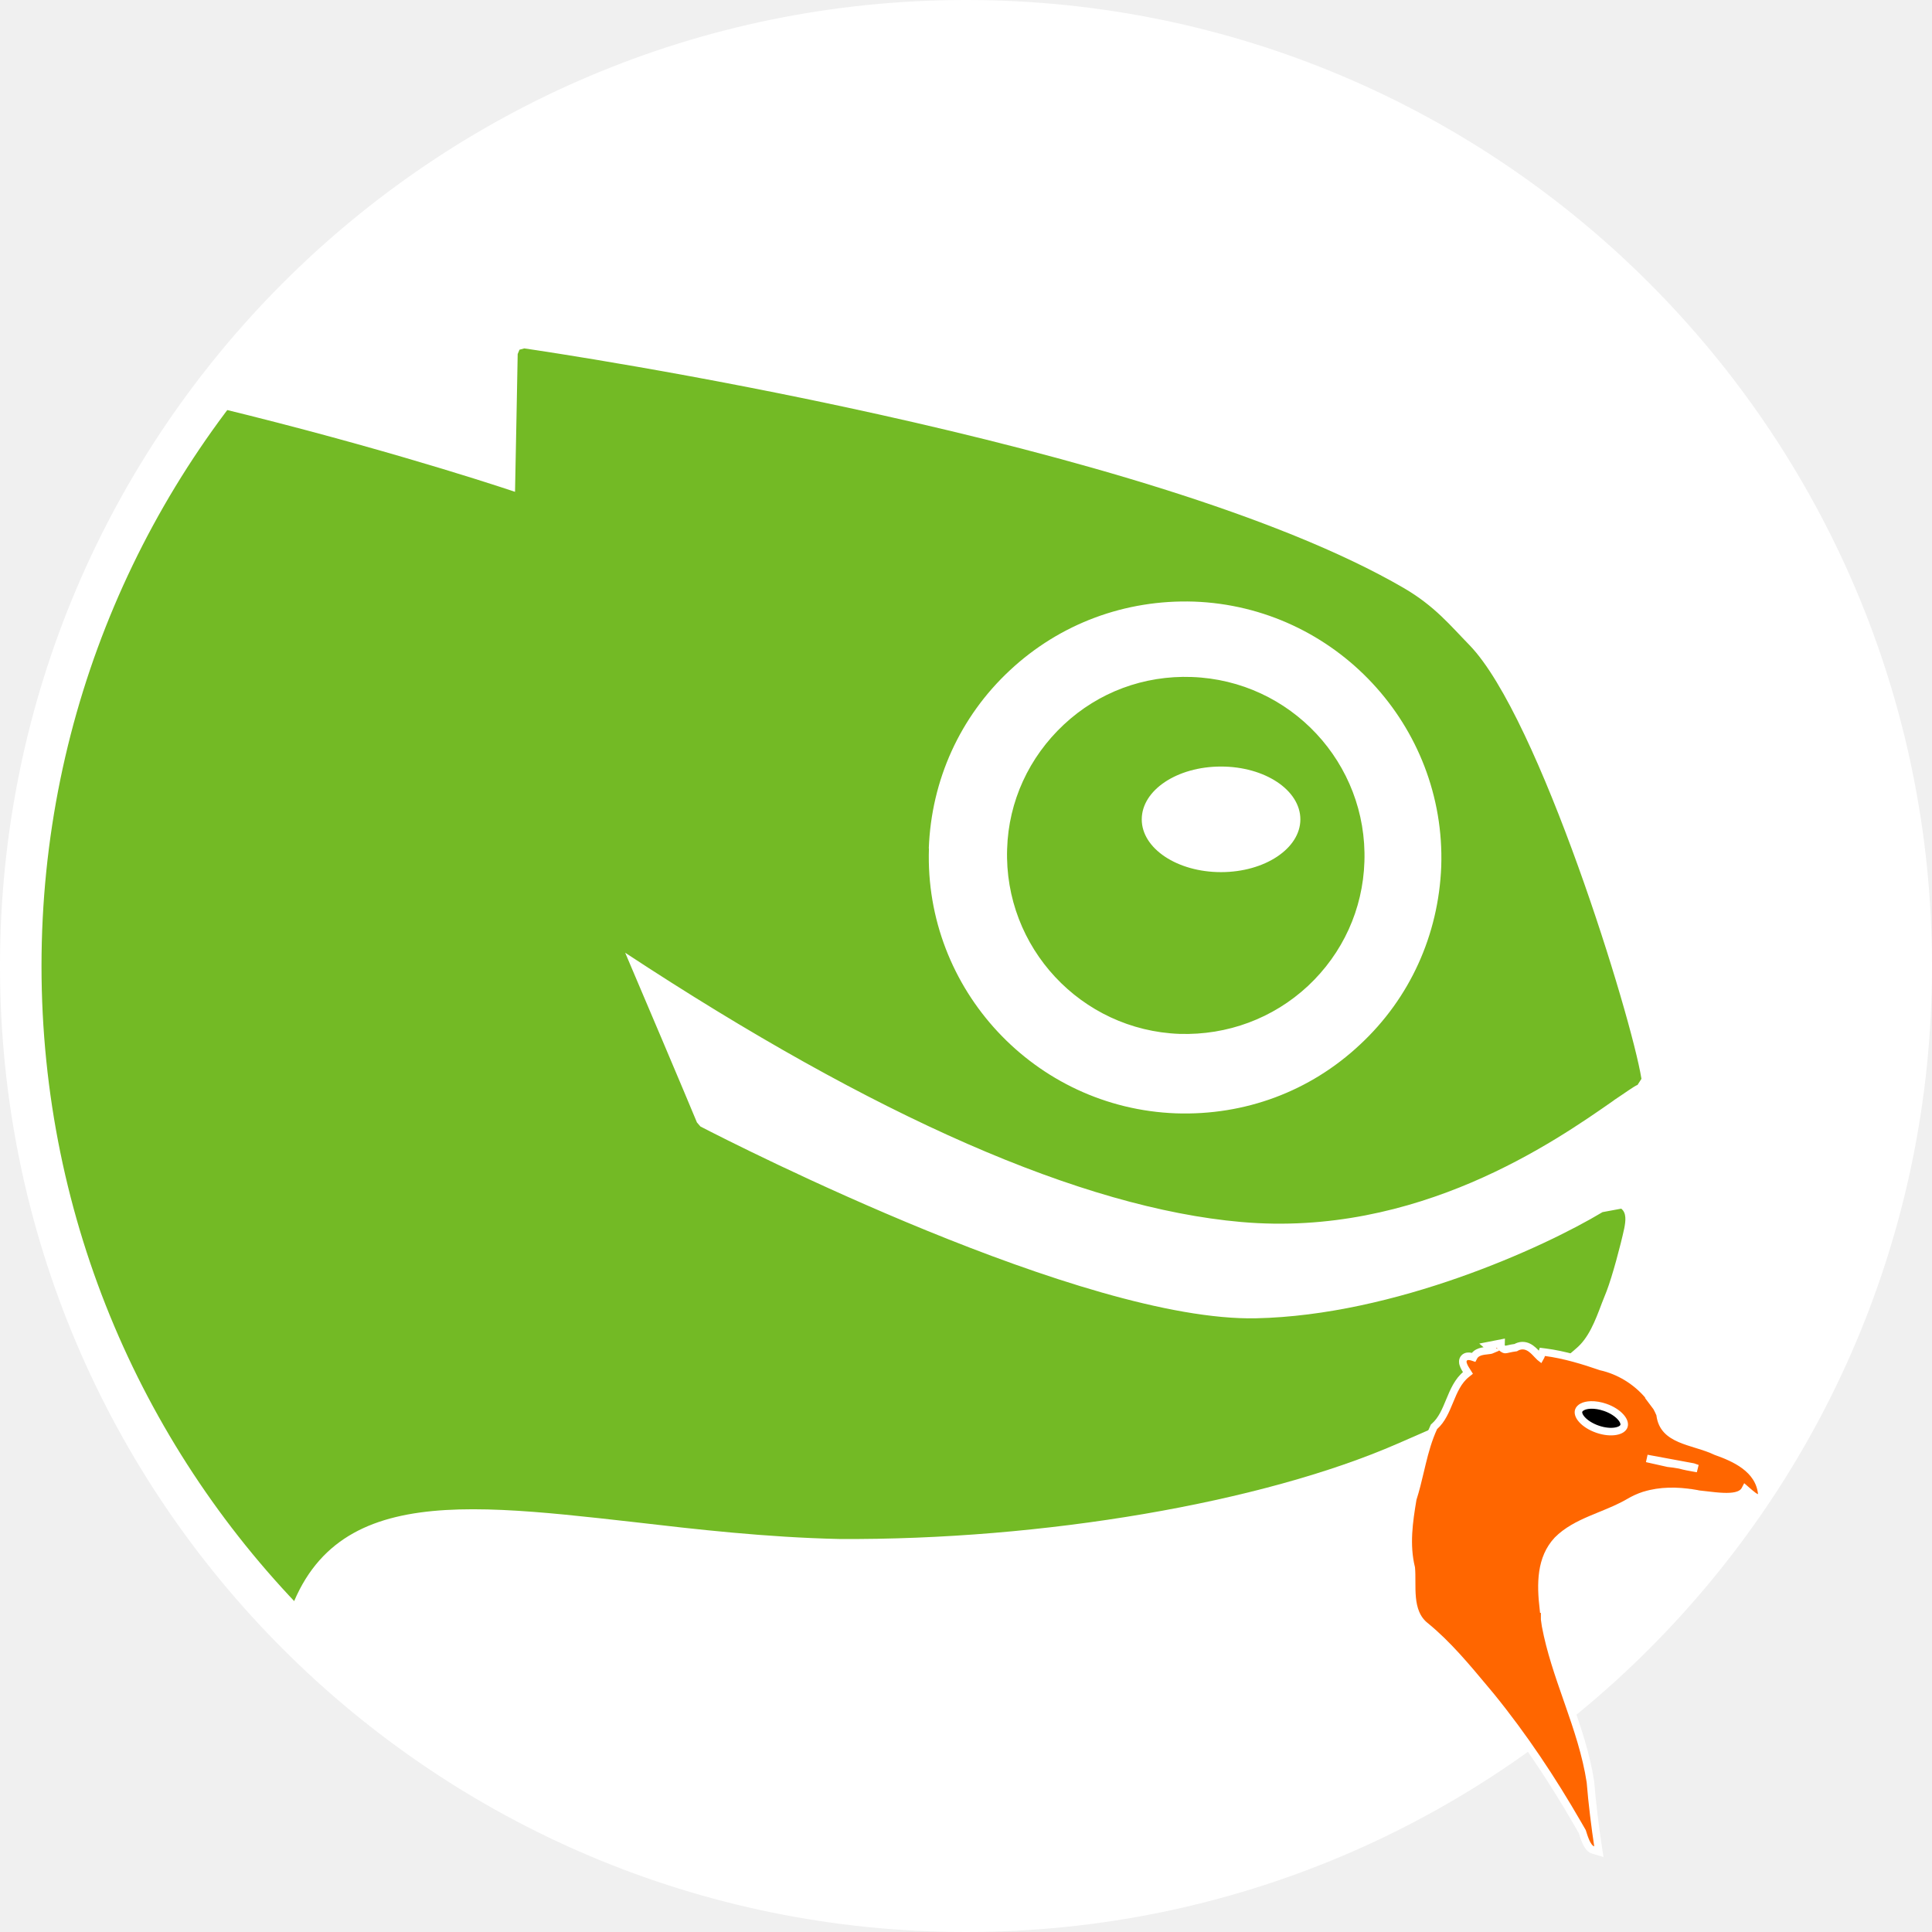
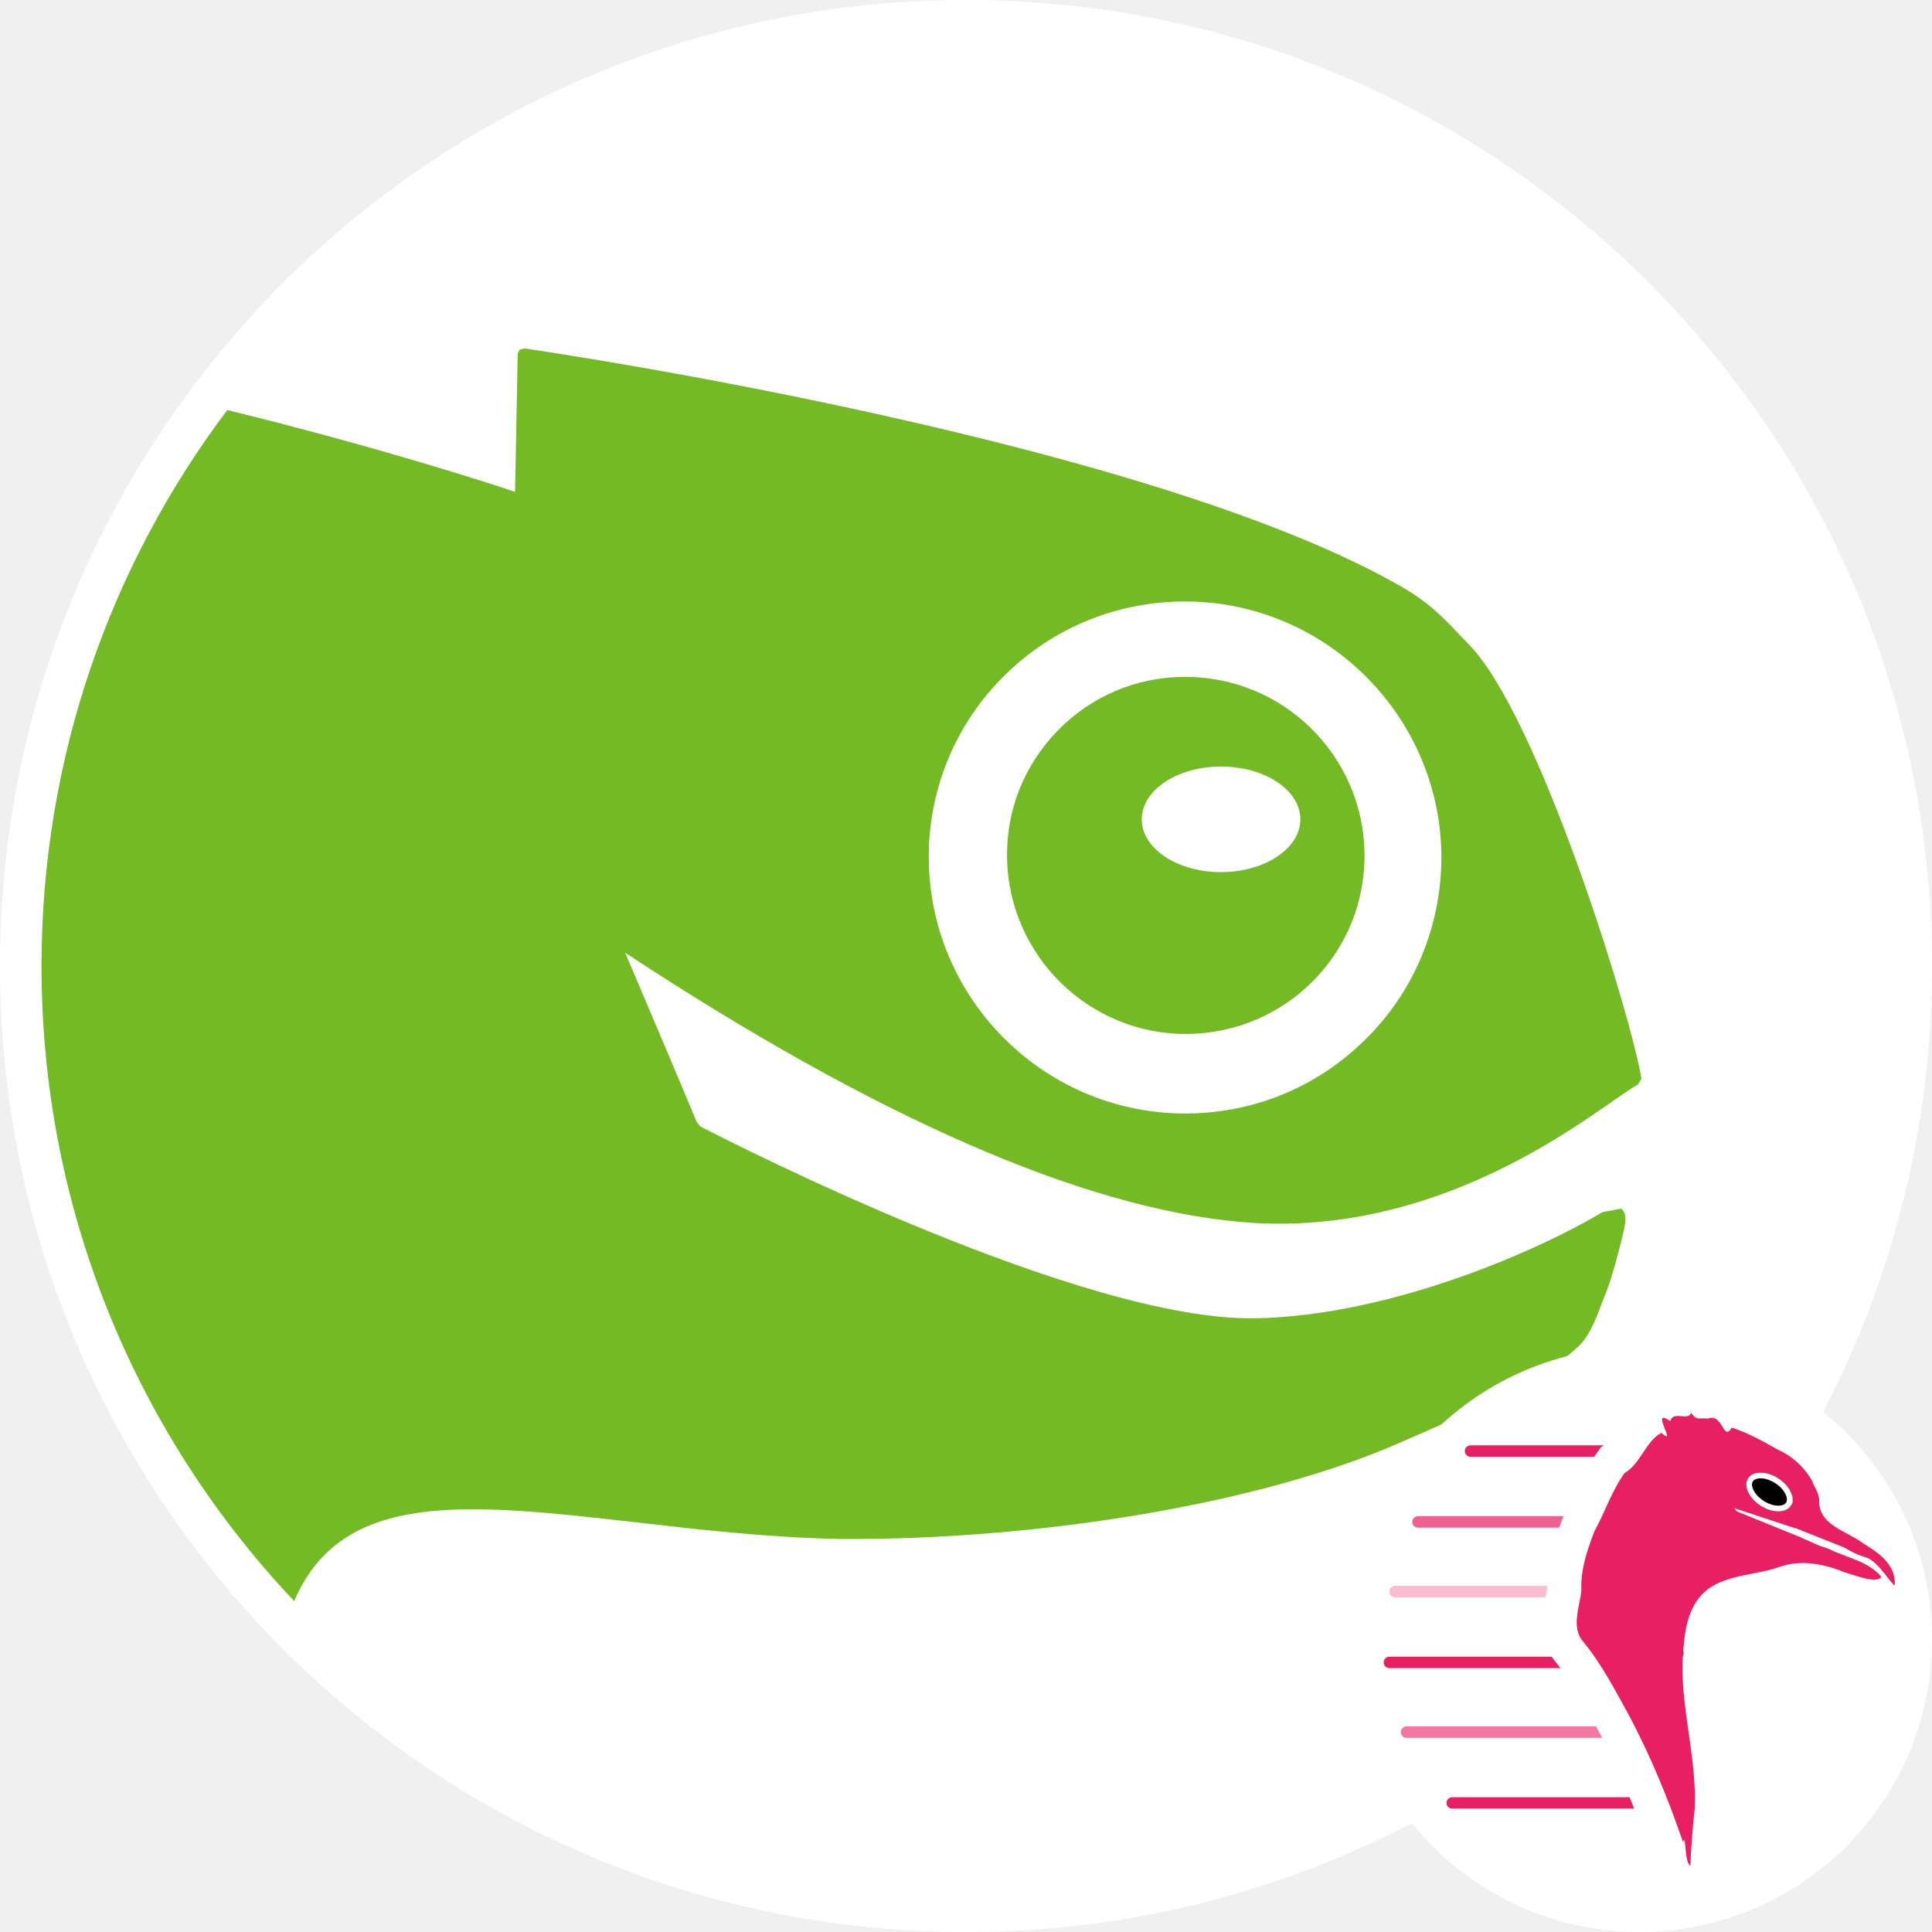
- <svg xmlns="http://www.w3.org/2000/svg" width="512" height="512" fill="none">
-   <circle cx="256" cy="256" r="256" fill="#fff" />
-   <mask id="a" style="mask-type:alpha" maskUnits="userSpaceOnUse" x="11" y="11" width="490" height="490">
-     <circle cx="256" cy="256" r="245" fill="#fff" />
-   </mask>
-   <g mask="url(#a)">
-     <path d="M246.14 224.845c.671-18.105 8.266-34.909 21.522-47.234 13.265-12.367 30.573-18.756 48.726-18.181 37.42 1.335 66.82 32.876 65.555 70.2-.706 18.105-8.296 34.909-21.522 47.196-13.265 12.44-30.531 18.832-48.764 18.22-37.374-1.375-66.743-32.842-65.478-70.201h-.039Zm181.522 66.756c3.087-2.037 5.352-3.721 6.307-4.096l1.031-1.604c-2.611-16.383-27.065-95.808-45.543-114.908-5.095-5.206-9.178-10.335-17.44-15.162-66.935-38.927-225.647-62.43-233.084-63.501l-1.265.348-.476 1.148s-.613 32.842-.705 36.513C120.275 124.9 2.425 86.894-108.06 83.067c-93.694-3.288-230.133-15.388-410.965 95.616l-5.348 3.322c-85.068 52.976-143.799 118.315-174.507 194.219-9.63 23.885-22.58 77.779-9.745 128.496 5.528 22.166 15.837 44.44 29.734 64.382 31.413 45.053 84.11 74.947 140.886 80 80.123 7.157 140.809-28.781 162.392-96.076 14.84-46.43 0-114.564-56.891-149.319-46.272-28.291-96.032-21.86-124.899-2.795-25.042 16.578-39.218 42.335-38.988 70.622.579 50.181 43.856 76.86 74.985 76.937 9.044 0 18.126-1.569 28.365-4.9 3.646-1.11 7.073-2.484 10.853-4.819l1.185-.692.744-.498-.249.149c7.096-4.827 11.362-12.677 11.362-21.094 0-2.297-.322-4.624-.981-6.967-3.676-12.708-16.251-20.398-29.281-18.028l-1.76.417-2.381.727-3.454 1.187c-7.169 1.761-12.536 1.914-13.682 1.952-3.646-.234-21.564-5.592-21.564-25.186v-.268c0-7.197 2.891-12.245 4.485-15.005 5.574-8.727 20.836-17.294 41.442-15.502 27.061 2.338 46.578 16.195 59.498 42.334 11.995 24.302 8.855 54.201-8.089 76.095-16.83 21.7-46.77 30.92-86.64 26.637-40.177-4.436-74.143-27.521-93.157-63.463-18.616-35.131-19.632-76.784-2.626-108.784 40.674-76.669 117.5-75.865 159.632-68.593 62.335 10.798 133.257 68.21 158.405 134.506 4.064 10.569 6.134 18.944 7.944 26.607l2.714 11.445 70.424 34.33.92.693 1.709-.157.311-2.025c-.437-1.573-1.461-3.02-3.086-22.698-1.338-17.462-4.064-65.262 20.042-88.956 9.358-9.259 23.619-17.523 34.882-20.168 46.157-11.258 100.288-3.491 151.467 55.655 26.494 30.549 39.41 44.478 45.888 50.717l2.262 2.036 2.66 1.987c2.125 1.152 88.021 40.65 88.021 40.65l1.767-.421.035-1.833c-.572-.651-54.438-70.162-44.854-127.387 7.549-45.588 43.895-41.454 94.154-35.789 16.408 1.914 35.085 4.058 54.438 4.486 53.977.341 112.133-9.611 147.978-25.266 23.189-10.067 37.987-16.766 47.268-25.183 3.335-2.76 5.061-7.238 6.866-12.057l1.262-3.181c1.498-3.908 3.707-12.138 4.673-16.651.391-1.986.621-4.088-.801-5.202l-4.961.919c-15.741 9.458-55.09 27.368-91.854 28.134-45.658.922-137.627-45.856-147.211-50.832l-.924-1.068c-2.258-5.512-16.063-38.082-19.015-44.976 66.207 43.56 121.104 67.636 163.159 71.349 46.809 4.16 83.267-21.336 98.869-32.237h-.003l-.043.004Zm-104.083-60.478c-11.619 0-21.004-6.278-21.004-13.972 0-7.766 9.385-14.009 21.004-14.009 11.62 0 21.032 6.243 21.032 14.009-.008 7.694-9.419 13.972-21.032 13.972Zm-7.747-51.713c-12.693-.455-24.727 4.023-33.928 12.636-9.197 8.612-14.621 20.279-15.005 32.914-.881 26.109 19.594 48.076 45.697 49.033 12.686.383 24.781-4.096 34.035-12.708 9.235-8.654 14.549-20.329 14.951-32.914.882-26.102-19.586-48.038-45.735-48.957l-.015-.004Z" fill="#73BA25" />
-   </g>
-   <g clip-path="url(#b)">
-     <path d="M425.371 382.145c5.016 0 9.082-3.592 9.082-8.023 0-4.431-4.066-8.022-9.082-8.022-5.016 0-9.082 3.591-9.082 8.022s4.066 8.023 9.082 8.023Z" fill="#000" />
-     <path d="m397.76 356.995.027-1.041-1.224.239-.282.055-2.034.397 1.201 1.024c-.328.145-.801.198-1.535.279l-.011.001c-.645.072-1.531.171-2.26.567a2.713 2.713 0 0 0-1.152 1.172 5.715 5.715 0 0 0-.817-.218c-.431-.075-1.155-.125-1.653.414-.504.546-.367 1.245-.282 1.557.106.387.305.796.508 1.164.219.395.494.831.761 1.245l-.375.299c-2.265 1.804-3.397 4.542-4.432 7.043l-.027.066c-1.081 2.614-2.084 5.018-3.993 6.72l-.155.138-.087.189c-1.423 3.082-2.302 6.275-3.073 9.44-.176.72-.346 1.436-.515 2.15-.579 2.449-1.15 4.862-1.923 7.255l-.023.07-.012.073c-.99 5.926-1.906 12.062-.393 18.23.097 1.103.097 2.307.097 3.598v.13c0 1.35.005 2.783.139 4.178.268 2.783 1.072 5.617 3.601 7.56 5.798 4.759 10.721 10.662 15.634 16.551.567.68 1.133 1.359 1.701 2.036 8.589 10.564 16.162 21.964 22.939 33.721l1.209 2.097c.264.865.577 1.824.938 2.636.208.466.449.925.731 1.303.269.359.662.764 1.21.93l1.52.46-.242-1.57c-.68-4.407-1.562-11.418-1.99-16.855l-.003-.037-.005-.036c-1.112-7.25-3.45-14.13-5.812-20.906l-.347-.994c-2.252-6.453-4.475-12.822-5.721-19.461-.04-.296-.084-.595-.127-.89l-.001-.004c-.041-.28-.082-.557-.12-.832v-2.708h-.329c-.776-6.729-.789-13.461 3.732-18.287 2.451-2.468 5.528-4.041 8.858-5.466.827-.355 1.676-.701 2.533-1.052 2.541-1.038 5.16-2.108 7.542-3.498l.005-.003a20.177 20.177 0 0 1 4.01-1.828c.045-.007.097-.018.154-.035 4.132-1.275 8.585-1.247 12.986-.531l.16-.987-.164.986.004.001.013.003.045.009c.032.007.093.021.154.031l.303.05c.32.052.633.104.928.161l.051.01.052.005c.502.045 1.125.119 1.814.201 1.401.168 3.078.368 4.577.419 1.138.038 2.282-.002 3.249-.226.939-.218 1.933-.662 2.435-1.62l.068-.13.268.232c.319.278.624.542.923.795.348.294.68.563.974.771.257.182.613.413.982.496l1.355.305-.141-1.382c-.343-3.347-2.195-5.741-4.533-7.49-2.3-1.72-5.129-2.863-7.607-3.74-1.512-.729-3.187-1.264-4.802-1.764a98.627 98.627 0 0 1-.399-.123c-1.516-.468-2.97-.917-4.296-1.489-1.435-.62-2.647-1.355-3.553-2.34-.891-.969-1.529-2.226-1.747-3.974l-.018-.15-.062-.137-.043-.096c-.228-.505-.475-1.055-.777-1.593l-.032-.057-.04-.053-1.529-2.038.154-.077-.823-.972c-3.207-3.784-7.704-6.532-12.508-7.603-4.566-1.58-9.758-3.167-14.715-3.802l-.812-.104-.263.775c-.12.354-.225.577-.303.711a2.416 2.416 0 0 1-.113-.094 11.667 11.667 0 0 1-.743-.757l-.003-.003-.029-.032c-.549-.589-1.309-1.405-2.235-1.866a3.431 3.431 0 0 0-1.698-.381c-.564.025-1.125.198-1.678.52-.799.104-1.39.232-1.845.335l-.004.001c-.531.12-.746.169-.929.171-.164.001-.356-.018-1.146-.643Zm47.344 31.21a36.598 36.598 0 0 0-3.062-.439l-5.348-1.197-.25-.064 12.242 2.265c.382.142.77.278 1.161.407l-.444-.075c-1.462-.248-2.874-.51-4.214-.878l-.042-.011-.043-.008Zm-9.701 8.093h-.001.001Zm-13.783-23.97c1.116-.03 2.423.176 3.769.639 1.785.617 3.211 1.563 4.089 2.544.903 1.01 1.079 1.865.884 2.428-.193.559-.862 1.121-2.206 1.352-1.305.225-3.019.081-4.805-.54-1.79-.623-3.218-1.558-4.095-2.526-.899-.993-1.076-1.835-.88-2.406.248-.718 1.287-1.439 3.244-1.491Z" fill="#F60" stroke="#fff" stroke-width="2" />
-   </g>
-   <defs>
-     <clipPath id="b">
-       <path fill="#fff" transform="translate(340 344)" d="M0 0h155v155H0z" />
-     </clipPath>
-   </defs>
+ <svg xmlns="http://www.w3.org/2000/svg" width="512" height="512" viewBox="0 0 512 512" fill="none">
+   <circle cx="256" cy="256" r="256" fill="white" />
+   <path fill-rule="evenodd" clip-rule="evenodd" d="M281.904 192.046C291.105 183.433 303.139 178.955 315.832 179.41L315.847 179.414C341.996 180.333 362.464 202.269 361.582 228.371C361.18 240.956 355.866 252.631 346.631 261.285C337.377 269.897 325.282 274.376 312.596 273.993C286.493 273.036 266.018 251.069 266.899 224.96C267.283 212.325 272.707 200.658 281.904 192.046ZM302.575 217.151C302.575 224.845 311.96 231.123 323.579 231.123C335.192 231.123 344.603 224.845 344.611 217.151C344.611 209.385 335.199 203.142 323.579 203.142C311.96 203.142 302.575 209.385 302.575 217.151Z" fill="#73BA25" />
+   <path fill-rule="evenodd" clip-rule="evenodd" d="M430.46 289.715C429.631 290.281 428.692 290.921 427.662 291.601L427.705 291.597H427.708L427.678 291.618C412.058 302.531 375.617 327.992 328.839 323.834C286.784 320.121 231.887 296.045 165.68 252.485C168.632 259.379 182.437 291.949 184.695 297.461L185.619 298.529C195.203 303.505 287.172 350.283 332.83 349.361C369.594 348.595 408.943 330.685 424.684 321.227L429.645 320.308C431.067 321.422 430.837 323.524 430.446 325.51C429.48 330.023 427.271 338.253 425.773 342.161L424.511 345.342C422.706 350.161 420.98 354.639 417.645 357.399C408.364 365.816 393.566 372.515 370.377 382.582C334.532 398.237 276.376 408.189 222.399 407.848C203.046 407.42 184.369 405.276 167.961 403.362L167.841 403.349C123.92 398.398 90.641 394.647 77.955 424.301C36.45 380.409 11 321.177 11 256C11 200.694 29.325 149.669 60.235 108.664C100.08 118.449 129.031 127.838 136.487 130.339C136.579 126.668 137.192 93.826 137.192 93.826L137.668 92.678L138.933 92.33C146.37 93.401 305.082 116.904 372.017 155.831C378.843 159.819 382.816 164.013 386.864 168.286C387.716 169.185 388.571 170.088 389.457 170.993C407.935 190.093 432.389 269.518 435 285.901L433.969 287.505C433.333 287.755 432.115 288.586 430.46 289.715ZM267.662 177.611C254.406 189.936 246.811 206.74 246.14 224.845H246.179C244.914 262.204 274.283 293.671 311.657 295.046C329.89 295.658 347.156 289.266 360.421 276.826C373.647 264.539 381.237 247.735 381.943 229.63C383.208 192.306 353.808 160.765 316.388 159.43C298.235 158.855 280.927 165.244 267.662 177.611Z" fill="#73BA25" />
+   <circle cx="434.5" cy="434.5" r="77.5" fill="white" />
+   <path d="M425.077 383.035L389.695 383.035C388.859 383.035 388.182 383.713 388.182 384.549C388.182 385.385 388.859 386.063 389.695 386.063L422.466 386.063C422.7 385.715 422.942 385.369 423.192 385.024L424.3 383.494L425.077 383.035Z" fill="#E91F63" />
+   <path d="M414.021 402.627C413.758 403.326 413.481 404.062 413.201 404.832L375.77 404.832C374.934 404.832 374.256 404.154 374.256 403.318C374.256 402.482 374.934 401.805 375.77 401.805L414.365 401.805L414.256 402.001L414.021 402.627Z" fill="#E91F63" fill-opacity="0.7" />
+   <path d="M409.981 420.271L369.715 420.271C368.879 420.271 368.201 420.949 368.201 421.785C368.201 422.621 368.879 423.299 369.715 423.299L409.566 423.299C409.574 423.255 409.583 423.211 409.591 423.168L409.6 423.123C409.788 422.168 409.911 421.53 409.988 421.029C409.983 420.775 409.98 420.523 409.981 420.271Z" fill="#E91F63" fill-opacity="0.3" />
+   <path d="M411.238 439.041L368.201 439.041C367.365 439.041 366.688 439.719 366.688 440.555C366.688 441.391 367.365 442.068 368.201 442.068L413.542 442.068C413.244 441.681 412.941 441.299 412.632 440.922C412.101 440.306 411.639 439.677 411.238 439.041Z" fill="#E91F63" />
+   <path d="M422.95 457.508L372.742 457.508C371.906 457.508 371.229 458.186 371.229 459.021C371.229 459.857 371.906 460.535 372.742 460.535L424.569 460.535C424.27 459.958 423.969 459.383 423.665 458.809C423.424 458.372 423.186 457.938 422.95 457.508Z" fill="#E91F63" fill-opacity="0.6" />
+   <path d="M431.847 476.277L384.852 476.277C384.016 476.277 383.338 476.955 383.338 477.791C383.338 478.627 384.016 479.305 384.852 479.305L433.073 479.305C432.672 478.292 432.263 477.283 431.847 476.277Z" fill="#E91F63" />
+   <path d="M448.208 374.214C447.614 376.864 443.434 373.631 442.641 376.63C437.96 373.333 442.354 380.198 441.734 380.632L441.697 380.625L441.325 380.512C441.094 380.375 440.764 380.15 440.296 379.717C436.146 381.868 434.892 387.786 430.546 390.353C427.094 395.117 425.379 400.679 422.521 405.826C420.618 410.883 418.819 415.96 419.089 421.445C418.641 425.778 416.273 431.325 419.566 435.056C424.389 440.907 427.989 447.831 431.655 454.491C437.386 465.283 442.074 476.628 445.996 488.138C446.898 485.638 446.326 493.584 447.95 494.447C448.115 490.45 448.554 484.132 449.121 479.267C449.667 466.363 445.729 453.84 445.85 440.978C445.881 440.441 445.903 439.887 445.935 439.34L446.242 437.784L446.052 437.746C446.498 431.468 447.533 424.774 452.918 420.909C458.369 417.22 465.37 417.399 471.458 415.288C472.815 414.809 474.207 414.478 475.59 414.321C475.601 414.32 475.617 414.33 475.628 414.329C479.652 413.905 483.694 414.739 487.508 416.156C487.565 416.177 487.634 416.21 487.69 416.231C488.037 416.362 488.413 416.499 488.755 416.638C491.586 417.462 497.164 419.735 498.603 417.946C495.295 413.77 489.507 412.883 484.894 410.585C484.155 410.294 483.237 409.955 482.306 409.681L477.761 407.68L476.642 407.144L476.635 407.182L460.262 400.521C460.04 400.222 459.796 399.912 459.56 399.673L475.693 404.985L475.708 404.909C476.266 405.154 476.824 405.374 477.399 405.558L477.392 405.596L488.664 410.065C490.534 411.217 492.576 412.2 494.568 412.731C497.805 413.873 501.069 419.684 502.103 420.14C502.599 414.793 497.834 411.417 493.794 409.029C489.21 405.562 481.615 404.167 482.107 397.177C481.987 396.66 481.87 396.144 481.702 395.632L480.249 392.617L480.333 392.594C478.261 388.877 474.922 385.819 471.059 384.136C467.332 381.961 463.103 379.701 458.942 378.313C456.674 382.262 456.563 374.358 452.666 375.932C449.567 375.694 449.823 376.576 447.951 374.214L448.208 374.214ZM467.532 390.906C468.634 391.093 469.845 391.541 471.024 392.225C474.151 394.046 475.857 396.929 474.846 398.663C473.835 400.396 470.466 400.314 467.34 398.485C464.214 396.657 462.497 393.83 463.51 392.084C464.142 390.997 465.698 390.595 467.532 390.906Z" fill="#E91F63" />
+   <path d="M466.591 399.038C469.725 401.043 473.309 401.039 474.595 399.029C475.881 397.019 474.383 393.764 471.248 391.759C468.114 389.754 464.531 389.758 463.245 391.768C461.959 393.778 463.457 397.033 466.591 399.038Z" fill="black" />
+   <path fill-rule="evenodd" clip-rule="evenodd" d="M471.284 399.026C472.422 399.025 473.049 398.636 473.32 398.214C473.59 397.791 473.68 397.058 473.204 396.025C472.737 395.01 471.793 393.904 470.433 393.034C469.073 392.164 467.673 391.77 466.555 391.771C465.418 391.773 464.79 392.161 464.52 392.584C464.25 393.006 464.16 393.739 464.636 394.772C465.103 395.787 466.047 396.893 467.407 397.763C468.767 398.633 470.167 399.027 471.284 399.026ZM474.595 399.029C473.309 401.039 469.725 401.043 466.591 399.038C463.457 397.033 461.959 393.778 463.245 391.768C464.531 389.758 468.114 389.754 471.248 391.759C474.383 393.764 475.881 397.019 474.595 399.029Z" fill="white" />
</svg>
